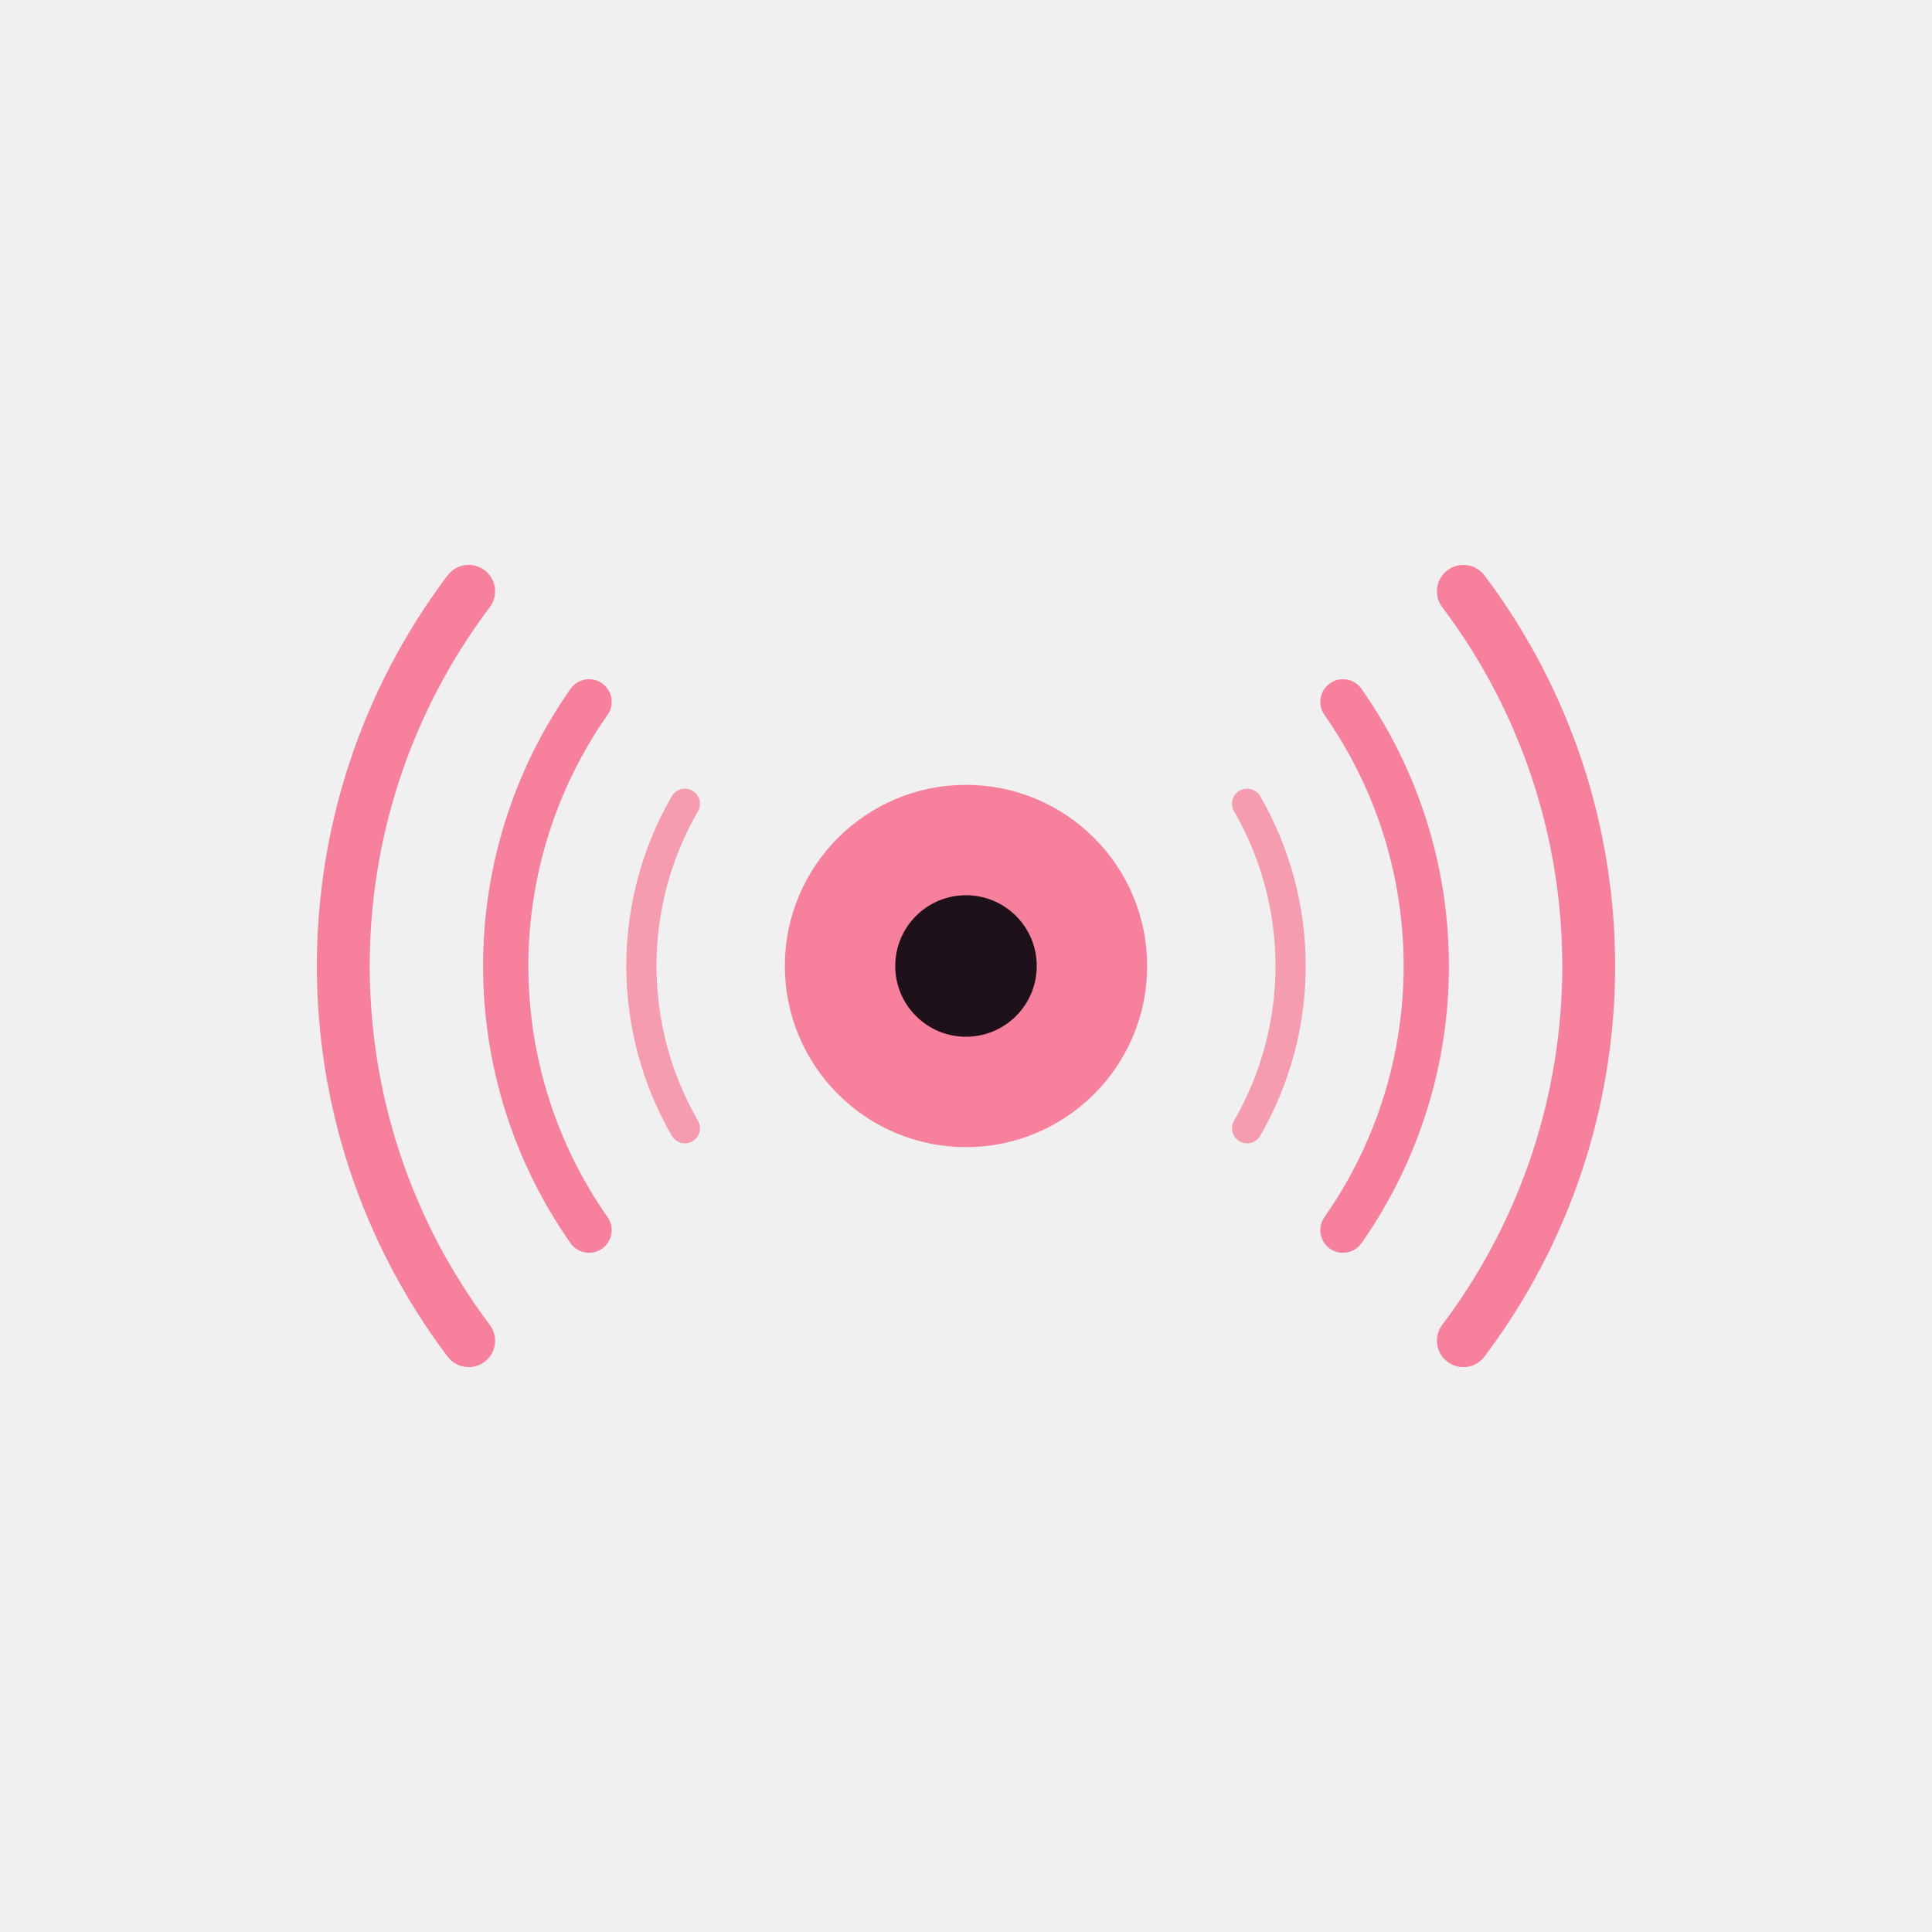
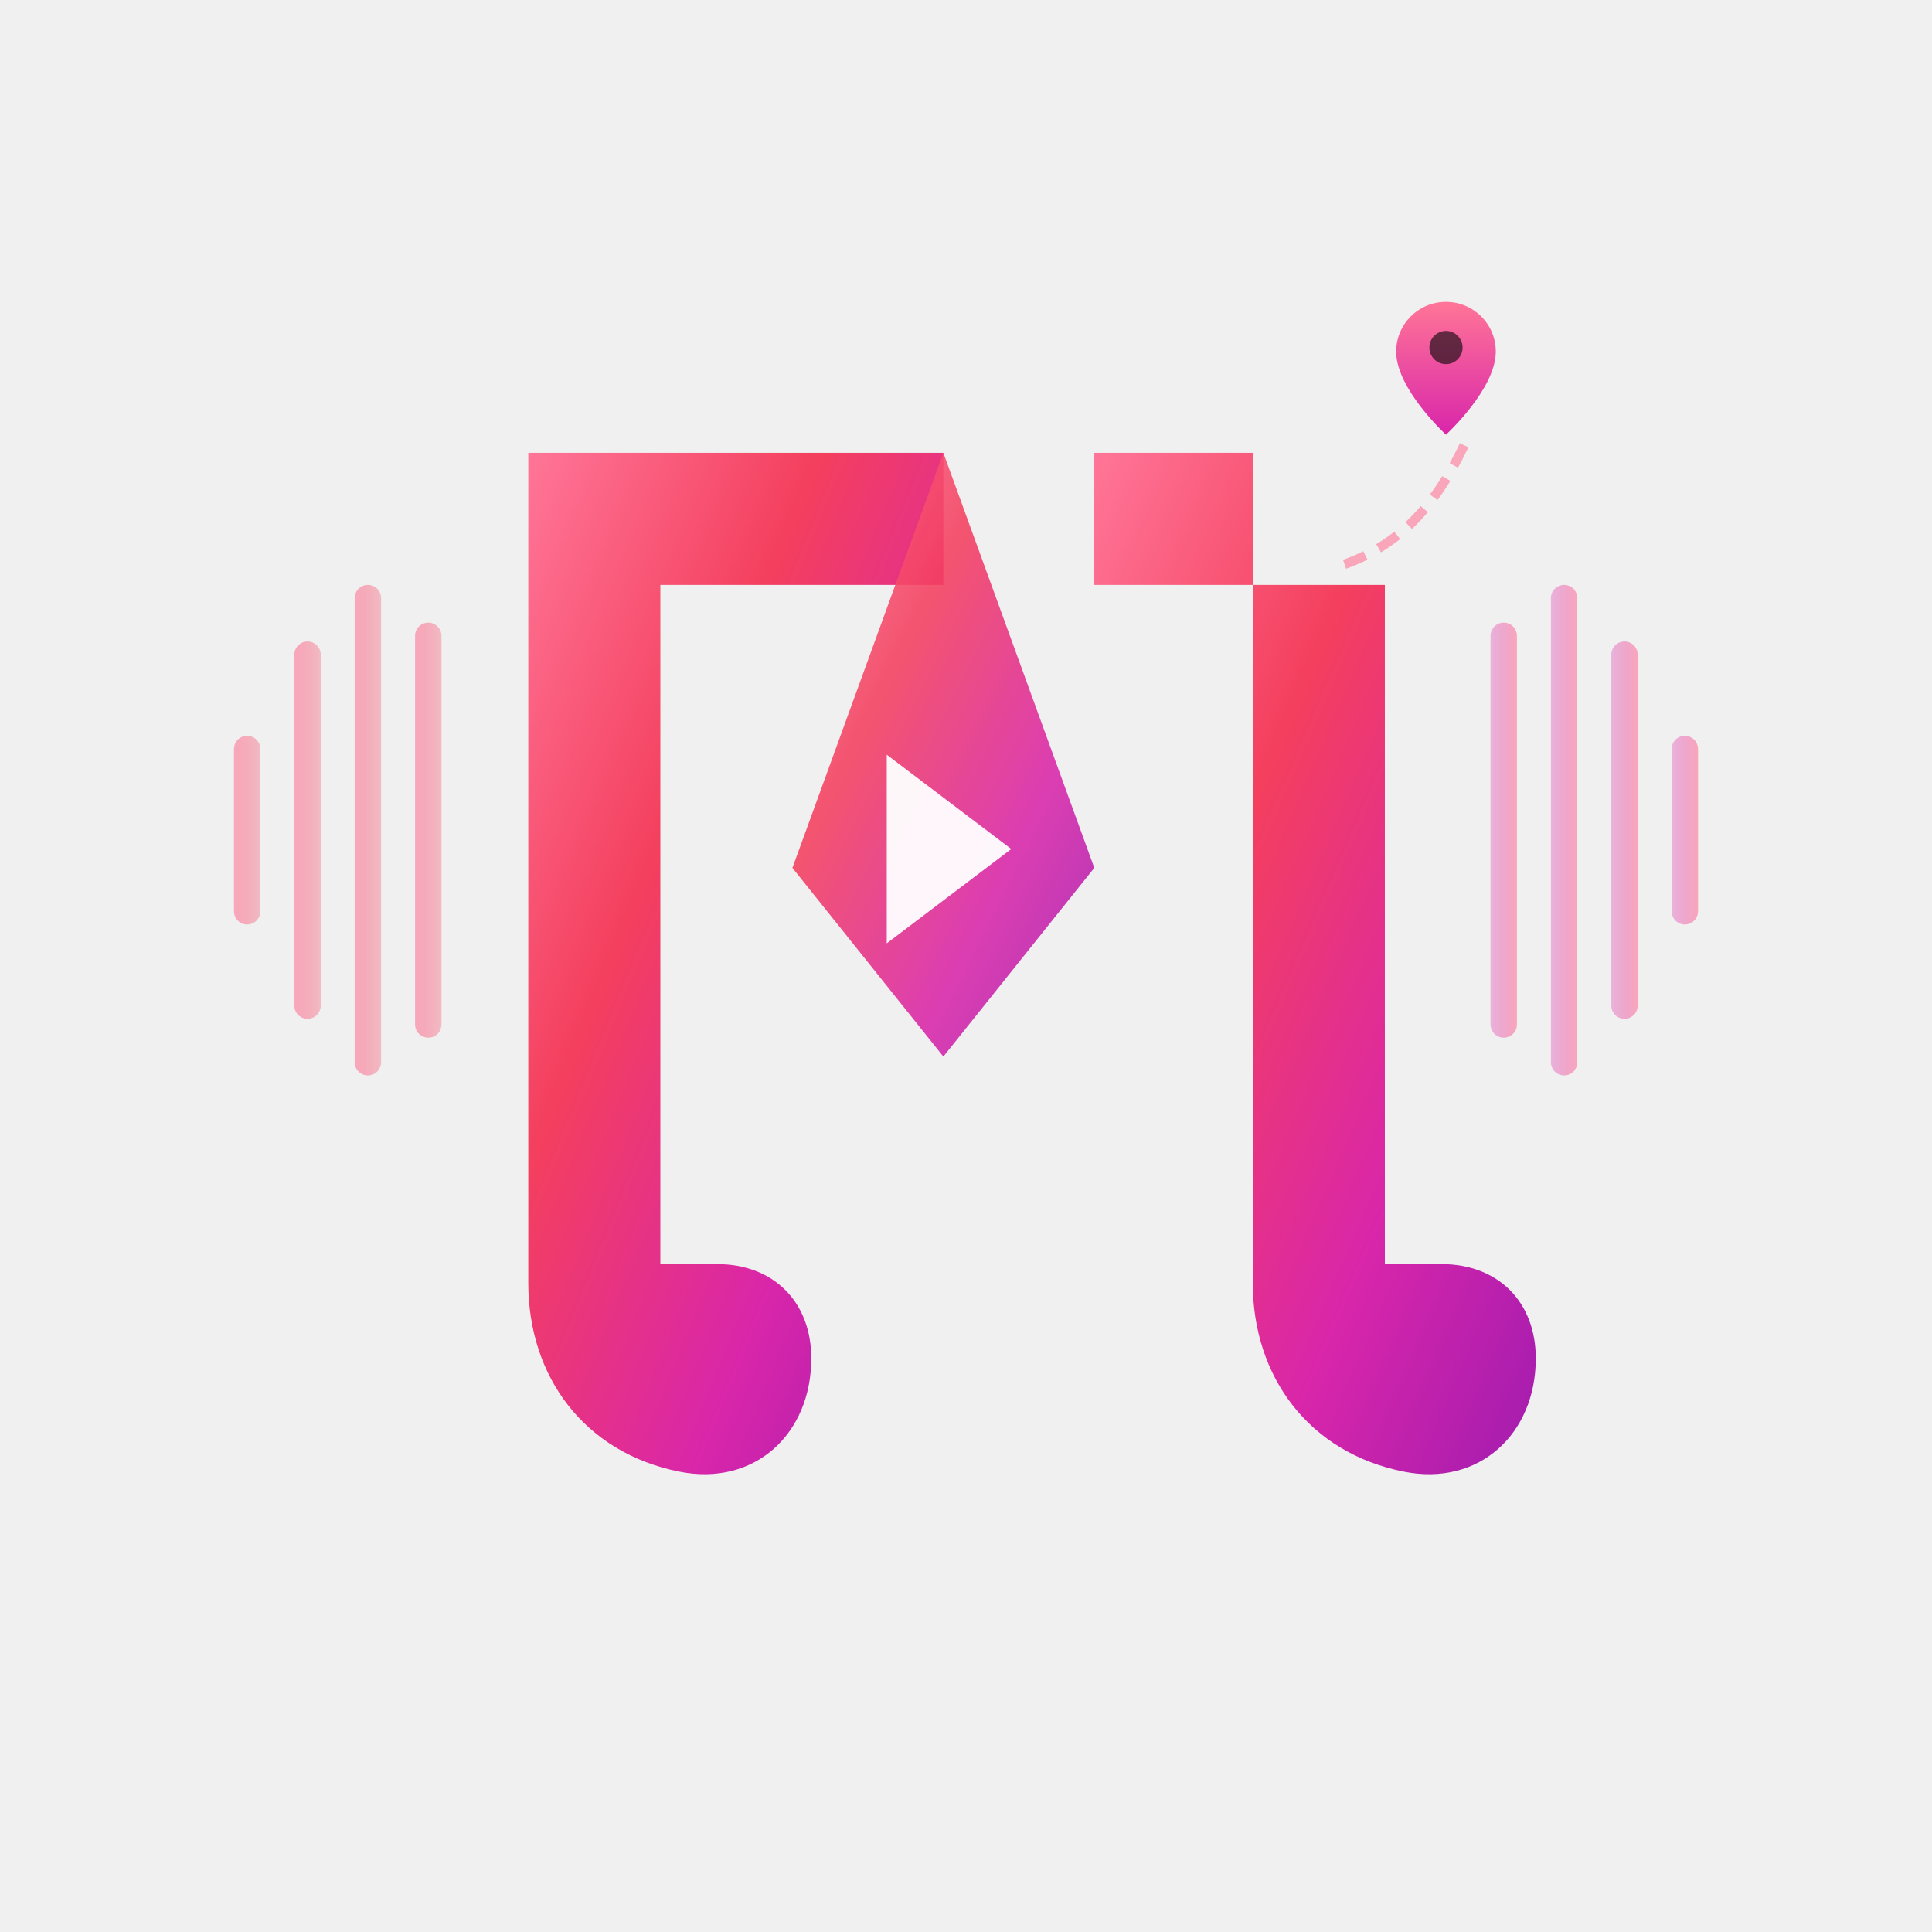
<svg xmlns="http://www.w3.org/2000/svg" viewBox="0 0 512 512" fill="none">
-   <path d="M 124.2 156.7 A 165 165 0 0 0 124.2 355.3" stroke="#f7809c" stroke-width="14" stroke-linecap="round" />
-   <path d="M 387.8 156.7 A 165 165 0 0 1 387.8 355.3" stroke="#f7809c" stroke-width="14" stroke-linecap="round" />
-   <path d="M 156.1 186.0 A 122 122 0 0 0 156.1 326.0" stroke="#f7809c" stroke-width="12" stroke-linecap="round" />
-   <path d="M 355.9 186.0 A 122 122 0 0 1 355.9 326.0" stroke="#f7809c" stroke-width="12" stroke-linecap="round" />
-   <path d="M 181.5 213.0 A 86 86 0 0 0 181.5 299.0" stroke="#f7809c" stroke-width="8" stroke-linecap="round" stroke-opacity="0.75" />
-   <path d="M 330.5 213.0 A 86 86 0 0 1 330.5 299.0" stroke="#f7809c" stroke-width="8" stroke-linecap="round" stroke-opacity="0.75" />
-   <circle cx="256" cy="256" r="48" fill="#f7809c" />
-   <circle cx="256" cy="256" r="20" fill="#1e1119" stroke="#f7809c" stroke-width="2.5" />
+   <defs>
+     <linearGradient id="grad-main" x1="0%" y1="0%" x2="100%" y2="100%">
+       <stop offset="0%" stop-color="#ff7597" />
+       <stop offset="35%" stop-color="#f43f5e" />
+       <stop offset="70%" stop-color="#d926aa" />
+       <stop offset="100%" stop-color="#a21caf" />
+     </linearGradient>
+     <linearGradient id="grad-pin" x1="50%" y1="0%" x2="50%" y2="100%">
+       <stop offset="0%" stop-color="#ff7597" />
+       <stop offset="100%" stop-color="#d926aa" />
+     </linearGradient>
+     <linearGradient id="grad-wave-l" x1="0%" y1="50%" x2="100%" y2="50%">
+       <stop offset="0%" stop-color="#ff7597" stop-opacity="0.6" />
+       <stop offset="100%" stop-color="#f43f5e" stop-opacity="0.3" />
+     </linearGradient>
+     <linearGradient id="grad-wave-r" x1="0%" y1="50%" x2="100%" y2="50%">
+       <stop offset="0%" stop-color="#d926aa" stop-opacity="0.3" />
+       <stop offset="100%" stop-color="#ff7597" stop-opacity="0.6" />
+     </linearGradient>
+   </defs>
+   <rect x="62" y="195" width="7" height="50" rx="3.5" fill="url(#grad-wave-l)" />
+   <rect x="78" y="170" width="7" height="100" rx="3.5" fill="url(#grad-wave-l)" />
+   <rect x="94" y="155" width="7" height="130" rx="3.5" fill="url(#grad-wave-l)" />
+   <rect x="110" y="165" width="7" height="110" rx="3.5" fill="url(#grad-wave-l)" />
+   <rect x="395" y="165" width="7" height="110" rx="3.5" fill="url(#grad-wave-r)" />
+   <rect x="411" y="155" width="7" height="130" rx="3.5" fill="url(#grad-wave-r)" />
+   <rect x="427" y="170" width="7" height="100" rx="3.5" fill="url(#grad-wave-r)" />
+   <rect x="443" y="195" width="7" height="50" rx="3.5" fill="url(#grad-wave-r)" />
+   <path d="M 140 120 L 140 340 C 140 365 155 385 180 390 C 200 394 215 380 215 360 C 215 345 205 335 190 335 L 175 335 L 175 155 L 250 155 L 250 120 Z" fill="url(#grad-main)" />
+   <path d="M 332 120 L 332 340 C 332 365 347 385 372 390 C 392 394 407 380 407 360 C 407 345 397 335 382 335 L 367 335 L 367 155 L 290 155 L 290 120 Z" fill="url(#grad-main)" />
+   <path d="M 250 120 L 210 230 L 250 280 L 290 230 L 250 120 Z" fill="url(#grad-main)" opacity="0.88" />
+   <path d="M 235 200 L 268 225 L 235 250 Z" fill="#ffffff" opacity="0.95" />
+   <g transform="translate(370, 80) scale(0.55)">
+     <path d="M 24 0 C 10.7 0 0 10.7 0 24 C 0 42 24 64 24 64 C 24 64 48 42 48 24 C 48 10.7 37.3 0 24 0 Z" fill="url(#grad-pin)" />
+     <circle cx="24" cy="22" r="8" fill="#140a10" opacity="0.65" />
+   </g>
+   <path d="M 388 118 C 380 135 370 145 355 150" stroke="#ff7597" stroke-width="2.5" stroke-dasharray="6 4" fill="none" opacity="0.6" />
</svg>
